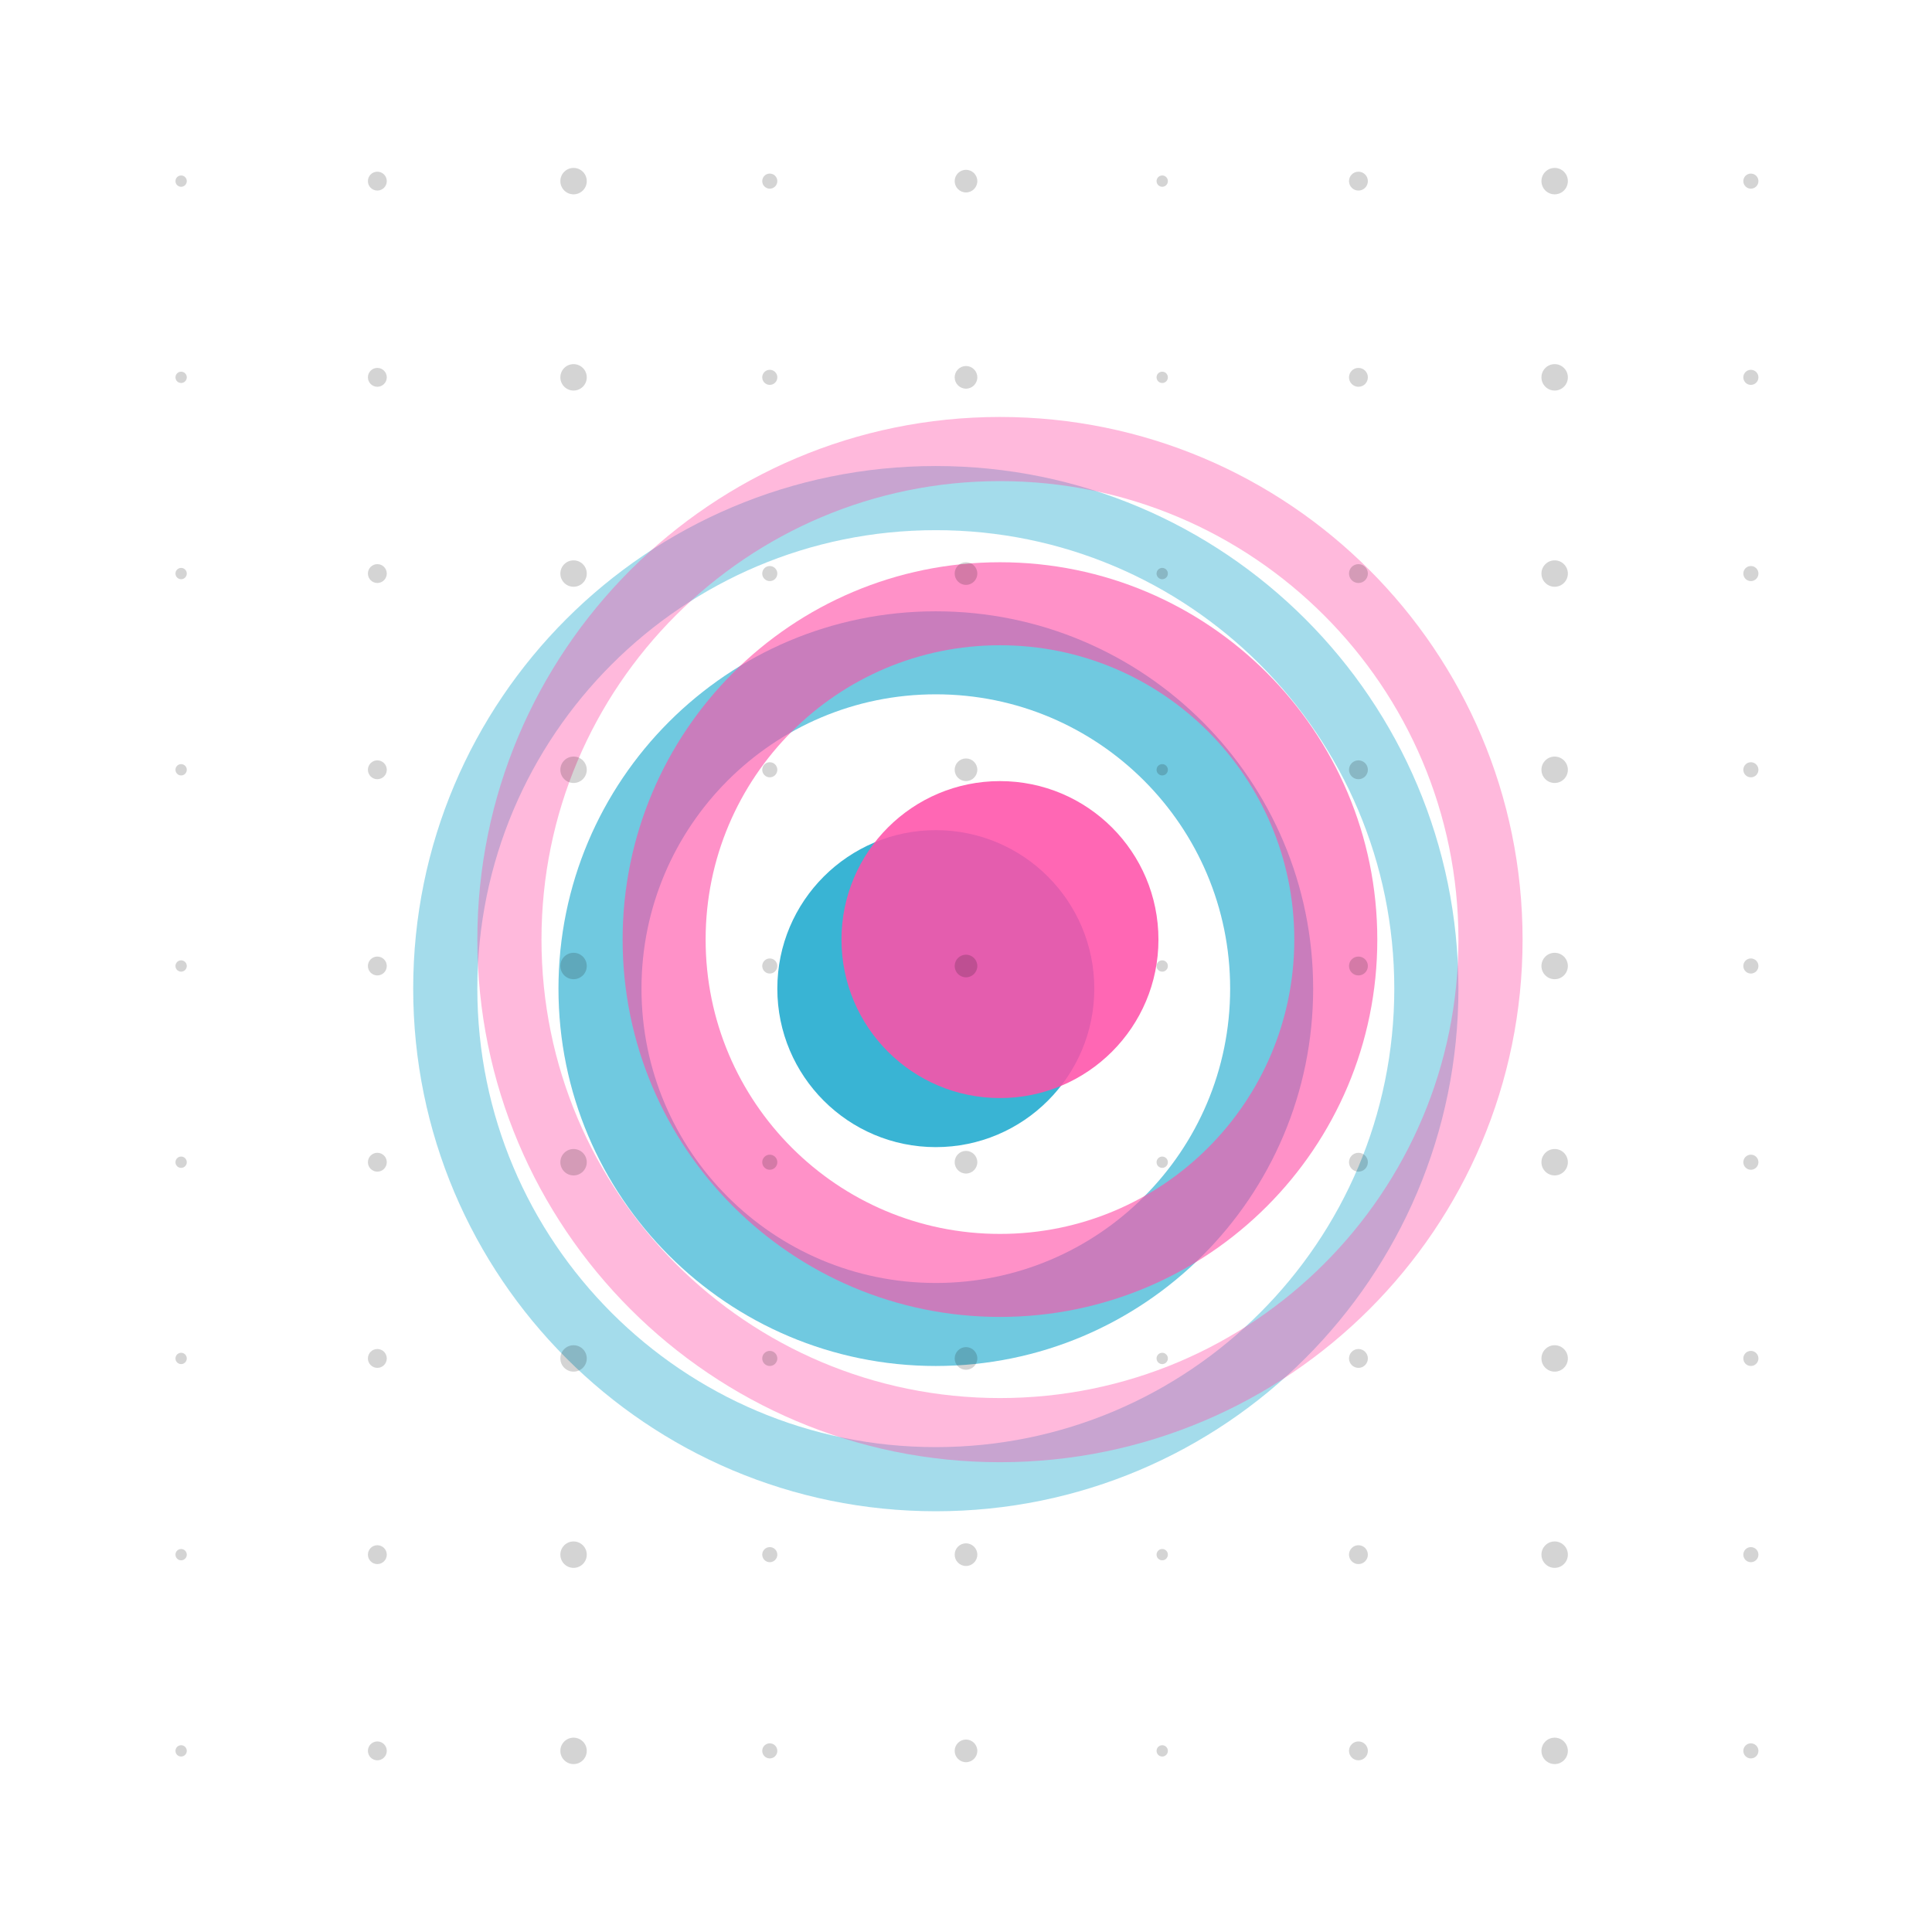
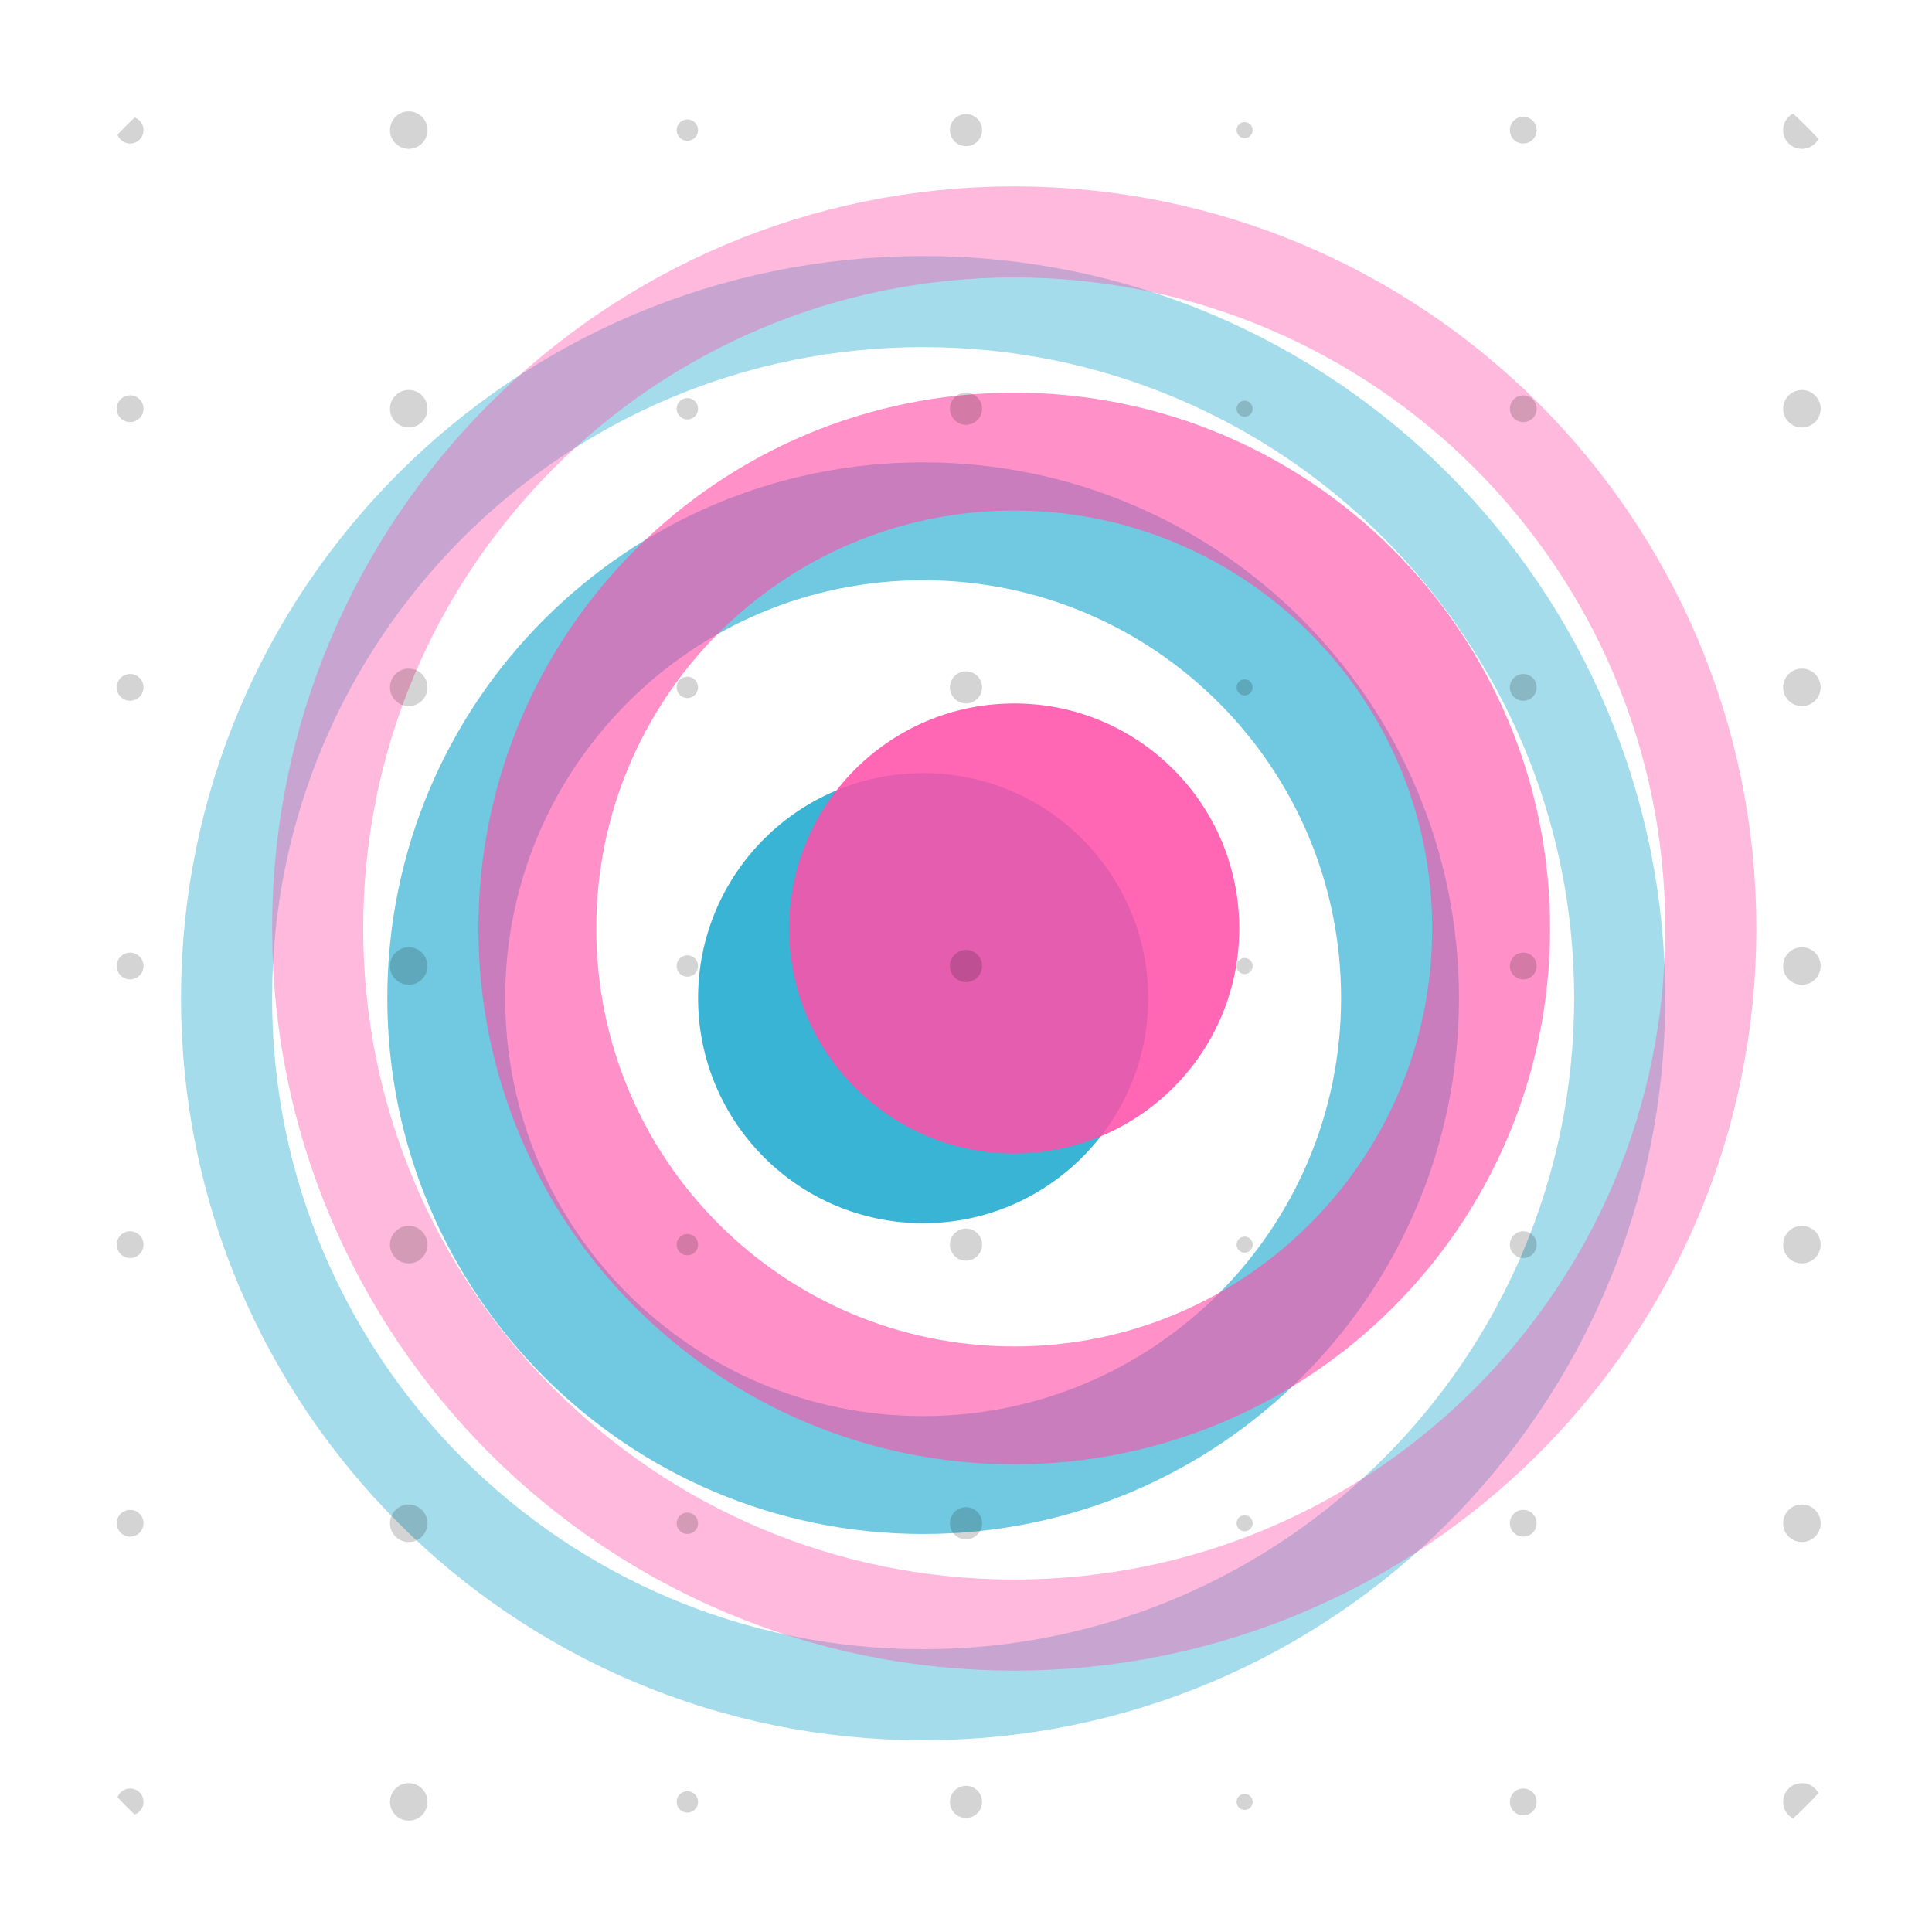
<svg xmlns="http://www.w3.org/2000/svg" viewBox="0 0 1024 1024" width="1024" height="1024" role="img" aria-label="Risograph Fallback">
  <defs>
    <clipPath id="sq">
      <path d="M 350.06 0 L 673.94 0 C 774.74 0 825.13 0 879.39 17.15 L 879.39 17.15 C 938.62 38.71 985.29 85.38 1006.85 144.61 C 1024 198.87 1024 249.26 1024 350.06 L 1024 673.94 C 1024 774.74 1024 825.13 1006.85 879.39 L 1006.85 879.39 C 985.29 938.62 938.62 985.29 879.39 1006.85 C 825.13 1024 774.74 1024 673.94 1024 L 350.06 1024 C 249.26 1024 198.87 1024 144.61 1006.85 L 144.61 1006.85 C 85.38 985.29 38.71 938.62 17.15 879.39 C 0 825.13 0 774.74 0 673.94 L 0 350.06 C 0 249.26 0 198.87 17.15 144.61 L 17.15 144.61 C 38.71 85.38 85.38 38.71 144.61 17.15 C 198.87 0 249.26 0 350.06 0 Z" />
    </clipPath>
  </defs>
  <g clip-path="url(#sq)">
-     <g transform="translate(-16 12)" opacity=".84">
-       <circle cx="512" cy="512" r="260" fill="none" stroke="#14a6cc" stroke-width="34" opacity=".46" />
-       <circle cx="512" cy="512" r="178" fill="none" stroke="#14a6cc" stroke-width="44" opacity=".72" />
-       <circle cx="512" cy="512" r="84" fill="#14a6cc" />
+     <g transform="translate(512 512) scale(1.42) translate(-512 -512)">
+       <g transform="translate(-16 12)" opacity=".84">
+         <circle cx="512" cy="512" r="260" fill="none" stroke="#14a6cc" stroke-width="34" opacity=".46" />
+         <circle cx="512" cy="512" r="178" fill="none" stroke="#14a6cc" stroke-width="44" opacity=".72" />
+         <circle cx="512" cy="512" r="84" fill="#14a6cc" />
+       </g>
+       <g transform="translate(18 -14)" opacity=".86">
+         <circle cx="512" cy="512" r="260" fill="none" stroke="#ff4fa8" stroke-width="34" opacity=".46" />
+         <circle cx="512" cy="512" r="178" fill="none" stroke="#ff4fa8" stroke-width="44" opacity=".72" />
+         <circle cx="512" cy="512" r="84" fill="#ff4fa8" />
+       </g>
+       <circle cx="96" cy="96" r="3" fill="#111111" opacity=".18" />
+       <circle cx="96" cy="200" r="3" fill="#111111" opacity=".18" />
+       <circle cx="96" cy="304" r="3" fill="#111111" opacity=".18" />
+       <circle cx="96" cy="408" r="3" fill="#111111" opacity=".18" />
+       <circle cx="96" cy="512" r="3" fill="#111111" opacity=".18" />
+       <circle cx="96" cy="616" r="3" fill="#111111" opacity=".18" />
+       <circle cx="96" cy="720" r="3" fill="#111111" opacity=".18" />
+       <circle cx="96" cy="824" r="3" fill="#111111" opacity=".18" />
+       <circle cx="96" cy="928" r="3" fill="#111111" opacity=".18" />
+       <circle cx="200" cy="96" r="5" fill="#111111" opacity=".18" />
+       <circle cx="200" cy="200" r="5" fill="#111111" opacity=".18" />
+       <circle cx="200" cy="304" r="5" fill="#111111" opacity=".18" />
+       <circle cx="200" cy="408" r="5" fill="#111111" opacity=".18" />
+       <circle cx="200" cy="512" r="5" fill="#111111" opacity=".18" />
+       <circle cx="200" cy="616" r="5" fill="#111111" opacity=".18" />
+       <circle cx="200" cy="720" r="5" fill="#111111" opacity=".18" />
+       <circle cx="200" cy="824" r="5" fill="#111111" opacity=".18" />
+       <circle cx="200" cy="928" r="5" fill="#111111" opacity=".18" />
+       <circle cx="304" cy="96" r="7" fill="#111111" opacity=".18" />
+       <circle cx="304" cy="200" r="7" fill="#111111" opacity=".18" />
+       <circle cx="304" cy="304" r="7" fill="#111111" opacity=".18" />
+       <circle cx="304" cy="408" r="7" fill="#111111" opacity=".18" />
+       <circle cx="304" cy="512" r="7" fill="#111111" opacity=".18" />
+       <circle cx="304" cy="616" r="7" fill="#111111" opacity=".18" />
+       <circle cx="304" cy="720" r="7" fill="#111111" opacity=".18" />
+       <circle cx="304" cy="824" r="7" fill="#111111" opacity=".18" />
+       <circle cx="304" cy="928" r="7" fill="#111111" opacity=".18" />
+       <circle cx="408" cy="96" r="4" fill="#111111" opacity=".18" />
+       <circle cx="408" cy="200" r="4" fill="#111111" opacity=".18" />
+       <circle cx="408" cy="304" r="4" fill="#111111" opacity=".18" />
+       <circle cx="408" cy="408" r="4" fill="#111111" opacity=".18" />
+       <circle cx="408" cy="512" r="4" fill="#111111" opacity=".18" />
+       <circle cx="408" cy="616" r="4" fill="#111111" opacity=".18" />
+       <circle cx="408" cy="720" r="4" fill="#111111" opacity=".18" />
+       <circle cx="408" cy="824" r="4" fill="#111111" opacity=".18" />
+       <circle cx="408" cy="928" r="4" fill="#111111" opacity=".18" />
+       <circle cx="512" cy="96" r="6" fill="#111111" opacity=".18" />
+       <circle cx="512" cy="200" r="6" fill="#111111" opacity=".18" />
+       <circle cx="512" cy="304" r="6" fill="#111111" opacity=".18" />
+       <circle cx="512" cy="408" r="6" fill="#111111" opacity=".18" />
+       <circle cx="512" cy="512" r="6" fill="#111111" opacity=".18" />
+       <circle cx="512" cy="616" r="6" fill="#111111" opacity=".18" />
+       <circle cx="512" cy="720" r="6" fill="#111111" opacity=".18" />
+       <circle cx="512" cy="824" r="6" fill="#111111" opacity=".18" />
+       <circle cx="512" cy="928" r="6" fill="#111111" opacity=".18" />
+       <circle cx="616" cy="96" r="3" fill="#111111" opacity=".18" />
+       <circle cx="616" cy="200" r="3" fill="#111111" opacity=".18" />
+       <circle cx="616" cy="304" r="3" fill="#111111" opacity=".18" />
+       <circle cx="616" cy="408" r="3" fill="#111111" opacity=".18" />
+       <circle cx="616" cy="512" r="3" fill="#111111" opacity=".18" />
+       <circle cx="616" cy="616" r="3" fill="#111111" opacity=".18" />
+       <circle cx="616" cy="720" r="3" fill="#111111" opacity=".18" />
+       <circle cx="616" cy="824" r="3" fill="#111111" opacity=".18" />
+       <circle cx="616" cy="928" r="3" fill="#111111" opacity=".18" />
+       <circle cx="720" cy="96" r="5" fill="#111111" opacity=".18" />
+       <circle cx="720" cy="200" r="5" fill="#111111" opacity=".18" />
+       <circle cx="720" cy="304" r="5" fill="#111111" opacity=".18" />
+       <circle cx="720" cy="408" r="5" fill="#111111" opacity=".18" />
+       <circle cx="720" cy="512" r="5" fill="#111111" opacity=".18" />
+       <circle cx="720" cy="616" r="5" fill="#111111" opacity=".18" />
+       <circle cx="720" cy="720" r="5" fill="#111111" opacity=".18" />
+       <circle cx="720" cy="824" r="5" fill="#111111" opacity=".18" />
+       <circle cx="720" cy="928" r="5" fill="#111111" opacity=".18" />
+       <circle cx="824" cy="96" r="7" fill="#111111" opacity=".18" />
+       <circle cx="824" cy="200" r="7" fill="#111111" opacity=".18" />
+       <circle cx="824" cy="304" r="7" fill="#111111" opacity=".18" />
+       <circle cx="824" cy="408" r="7" fill="#111111" opacity=".18" />
+       <circle cx="824" cy="512" r="7" fill="#111111" opacity=".18" />
+       <circle cx="824" cy="616" r="7" fill="#111111" opacity=".18" />
+       <circle cx="824" cy="720" r="7" fill="#111111" opacity=".18" />
+       <circle cx="824" cy="824" r="7" fill="#111111" opacity=".18" />
+       <circle cx="824" cy="928" r="7" fill="#111111" opacity=".18" />
+       <circle cx="928" cy="96" r="4" fill="#111111" opacity=".18" />
+       <circle cx="928" cy="200" r="4" fill="#111111" opacity=".18" />
+       <circle cx="928" cy="304" r="4" fill="#111111" opacity=".18" />
+       <circle cx="928" cy="408" r="4" fill="#111111" opacity=".18" />
+       <circle cx="928" cy="512" r="4" fill="#111111" opacity=".18" />
+       <circle cx="928" cy="616" r="4" fill="#111111" opacity=".18" />
+       <circle cx="928" cy="720" r="4" fill="#111111" opacity=".18" />
+       <circle cx="928" cy="824" r="4" fill="#111111" opacity=".18" />
+       <circle cx="928" cy="928" r="4" fill="#111111" opacity=".18" />
    </g>
-     <g transform="translate(18 -14)" opacity=".86">
-       <circle cx="512" cy="512" r="260" fill="none" stroke="#ff4fa8" stroke-width="34" opacity=".46" />
-       <circle cx="512" cy="512" r="178" fill="none" stroke="#ff4fa8" stroke-width="44" opacity=".72" />
-       <circle cx="512" cy="512" r="84" fill="#ff4fa8" />
-     </g>
-     <circle cx="96" cy="96" r="3" fill="#111111" opacity=".18" />
-     <circle cx="96" cy="200" r="3" fill="#111111" opacity=".18" />
-     <circle cx="96" cy="304" r="3" fill="#111111" opacity=".18" />
-     <circle cx="96" cy="408" r="3" fill="#111111" opacity=".18" />
-     <circle cx="96" cy="512" r="3" fill="#111111" opacity=".18" />
-     <circle cx="96" cy="616" r="3" fill="#111111" opacity=".18" />
-     <circle cx="96" cy="720" r="3" fill="#111111" opacity=".18" />
-     <circle cx="96" cy="824" r="3" fill="#111111" opacity=".18" />
-     <circle cx="96" cy="928" r="3" fill="#111111" opacity=".18" />
-     <circle cx="200" cy="96" r="5" fill="#111111" opacity=".18" />
-     <circle cx="200" cy="200" r="5" fill="#111111" opacity=".18" />
-     <circle cx="200" cy="304" r="5" fill="#111111" opacity=".18" />
-     <circle cx="200" cy="408" r="5" fill="#111111" opacity=".18" />
-     <circle cx="200" cy="512" r="5" fill="#111111" opacity=".18" />
-     <circle cx="200" cy="616" r="5" fill="#111111" opacity=".18" />
-     <circle cx="200" cy="720" r="5" fill="#111111" opacity=".18" />
-     <circle cx="200" cy="824" r="5" fill="#111111" opacity=".18" />
-     <circle cx="200" cy="928" r="5" fill="#111111" opacity=".18" />
-     <circle cx="304" cy="96" r="7" fill="#111111" opacity=".18" />
-     <circle cx="304" cy="200" r="7" fill="#111111" opacity=".18" />
-     <circle cx="304" cy="304" r="7" fill="#111111" opacity=".18" />
-     <circle cx="304" cy="408" r="7" fill="#111111" opacity=".18" />
-     <circle cx="304" cy="512" r="7" fill="#111111" opacity=".18" />
-     <circle cx="304" cy="616" r="7" fill="#111111" opacity=".18" />
-     <circle cx="304" cy="720" r="7" fill="#111111" opacity=".18" />
-     <circle cx="304" cy="824" r="7" fill="#111111" opacity=".18" />
-     <circle cx="304" cy="928" r="7" fill="#111111" opacity=".18" />
-     <circle cx="408" cy="96" r="4" fill="#111111" opacity=".18" />
-     <circle cx="408" cy="200" r="4" fill="#111111" opacity=".18" />
-     <circle cx="408" cy="304" r="4" fill="#111111" opacity=".18" />
-     <circle cx="408" cy="408" r="4" fill="#111111" opacity=".18" />
-     <circle cx="408" cy="512" r="4" fill="#111111" opacity=".18" />
-     <circle cx="408" cy="616" r="4" fill="#111111" opacity=".18" />
-     <circle cx="408" cy="720" r="4" fill="#111111" opacity=".18" />
-     <circle cx="408" cy="824" r="4" fill="#111111" opacity=".18" />
-     <circle cx="408" cy="928" r="4" fill="#111111" opacity=".18" />
-     <circle cx="512" cy="96" r="6" fill="#111111" opacity=".18" />
-     <circle cx="512" cy="200" r="6" fill="#111111" opacity=".18" />
-     <circle cx="512" cy="304" r="6" fill="#111111" opacity=".18" />
-     <circle cx="512" cy="408" r="6" fill="#111111" opacity=".18" />
-     <circle cx="512" cy="512" r="6" fill="#111111" opacity=".18" />
-     <circle cx="512" cy="616" r="6" fill="#111111" opacity=".18" />
-     <circle cx="512" cy="720" r="6" fill="#111111" opacity=".18" />
-     <circle cx="512" cy="824" r="6" fill="#111111" opacity=".18" />
-     <circle cx="512" cy="928" r="6" fill="#111111" opacity=".18" />
-     <circle cx="616" cy="96" r="3" fill="#111111" opacity=".18" />
-     <circle cx="616" cy="200" r="3" fill="#111111" opacity=".18" />
-     <circle cx="616" cy="304" r="3" fill="#111111" opacity=".18" />
-     <circle cx="616" cy="408" r="3" fill="#111111" opacity=".18" />
-     <circle cx="616" cy="512" r="3" fill="#111111" opacity=".18" />
-     <circle cx="616" cy="616" r="3" fill="#111111" opacity=".18" />
-     <circle cx="616" cy="720" r="3" fill="#111111" opacity=".18" />
-     <circle cx="616" cy="824" r="3" fill="#111111" opacity=".18" />
-     <circle cx="616" cy="928" r="3" fill="#111111" opacity=".18" />
-     <circle cx="720" cy="96" r="5" fill="#111111" opacity=".18" />
-     <circle cx="720" cy="200" r="5" fill="#111111" opacity=".18" />
-     <circle cx="720" cy="304" r="5" fill="#111111" opacity=".18" />
-     <circle cx="720" cy="408" r="5" fill="#111111" opacity=".18" />
-     <circle cx="720" cy="512" r="5" fill="#111111" opacity=".18" />
-     <circle cx="720" cy="616" r="5" fill="#111111" opacity=".18" />
-     <circle cx="720" cy="720" r="5" fill="#111111" opacity=".18" />
-     <circle cx="720" cy="824" r="5" fill="#111111" opacity=".18" />
-     <circle cx="720" cy="928" r="5" fill="#111111" opacity=".18" />
-     <circle cx="824" cy="96" r="7" fill="#111111" opacity=".18" />
-     <circle cx="824" cy="200" r="7" fill="#111111" opacity=".18" />
-     <circle cx="824" cy="304" r="7" fill="#111111" opacity=".18" />
-     <circle cx="824" cy="408" r="7" fill="#111111" opacity=".18" />
-     <circle cx="824" cy="512" r="7" fill="#111111" opacity=".18" />
-     <circle cx="824" cy="616" r="7" fill="#111111" opacity=".18" />
-     <circle cx="824" cy="720" r="7" fill="#111111" opacity=".18" />
-     <circle cx="824" cy="824" r="7" fill="#111111" opacity=".18" />
-     <circle cx="824" cy="928" r="7" fill="#111111" opacity=".18" />
-     <circle cx="928" cy="96" r="4" fill="#111111" opacity=".18" />
-     <circle cx="928" cy="200" r="4" fill="#111111" opacity=".18" />
-     <circle cx="928" cy="304" r="4" fill="#111111" opacity=".18" />
-     <circle cx="928" cy="408" r="4" fill="#111111" opacity=".18" />
-     <circle cx="928" cy="512" r="4" fill="#111111" opacity=".18" />
-     <circle cx="928" cy="616" r="4" fill="#111111" opacity=".18" />
-     <circle cx="928" cy="720" r="4" fill="#111111" opacity=".18" />
-     <circle cx="928" cy="824" r="4" fill="#111111" opacity=".18" />
-     <circle cx="928" cy="928" r="4" fill="#111111" opacity=".18" />
  </g>
</svg>
